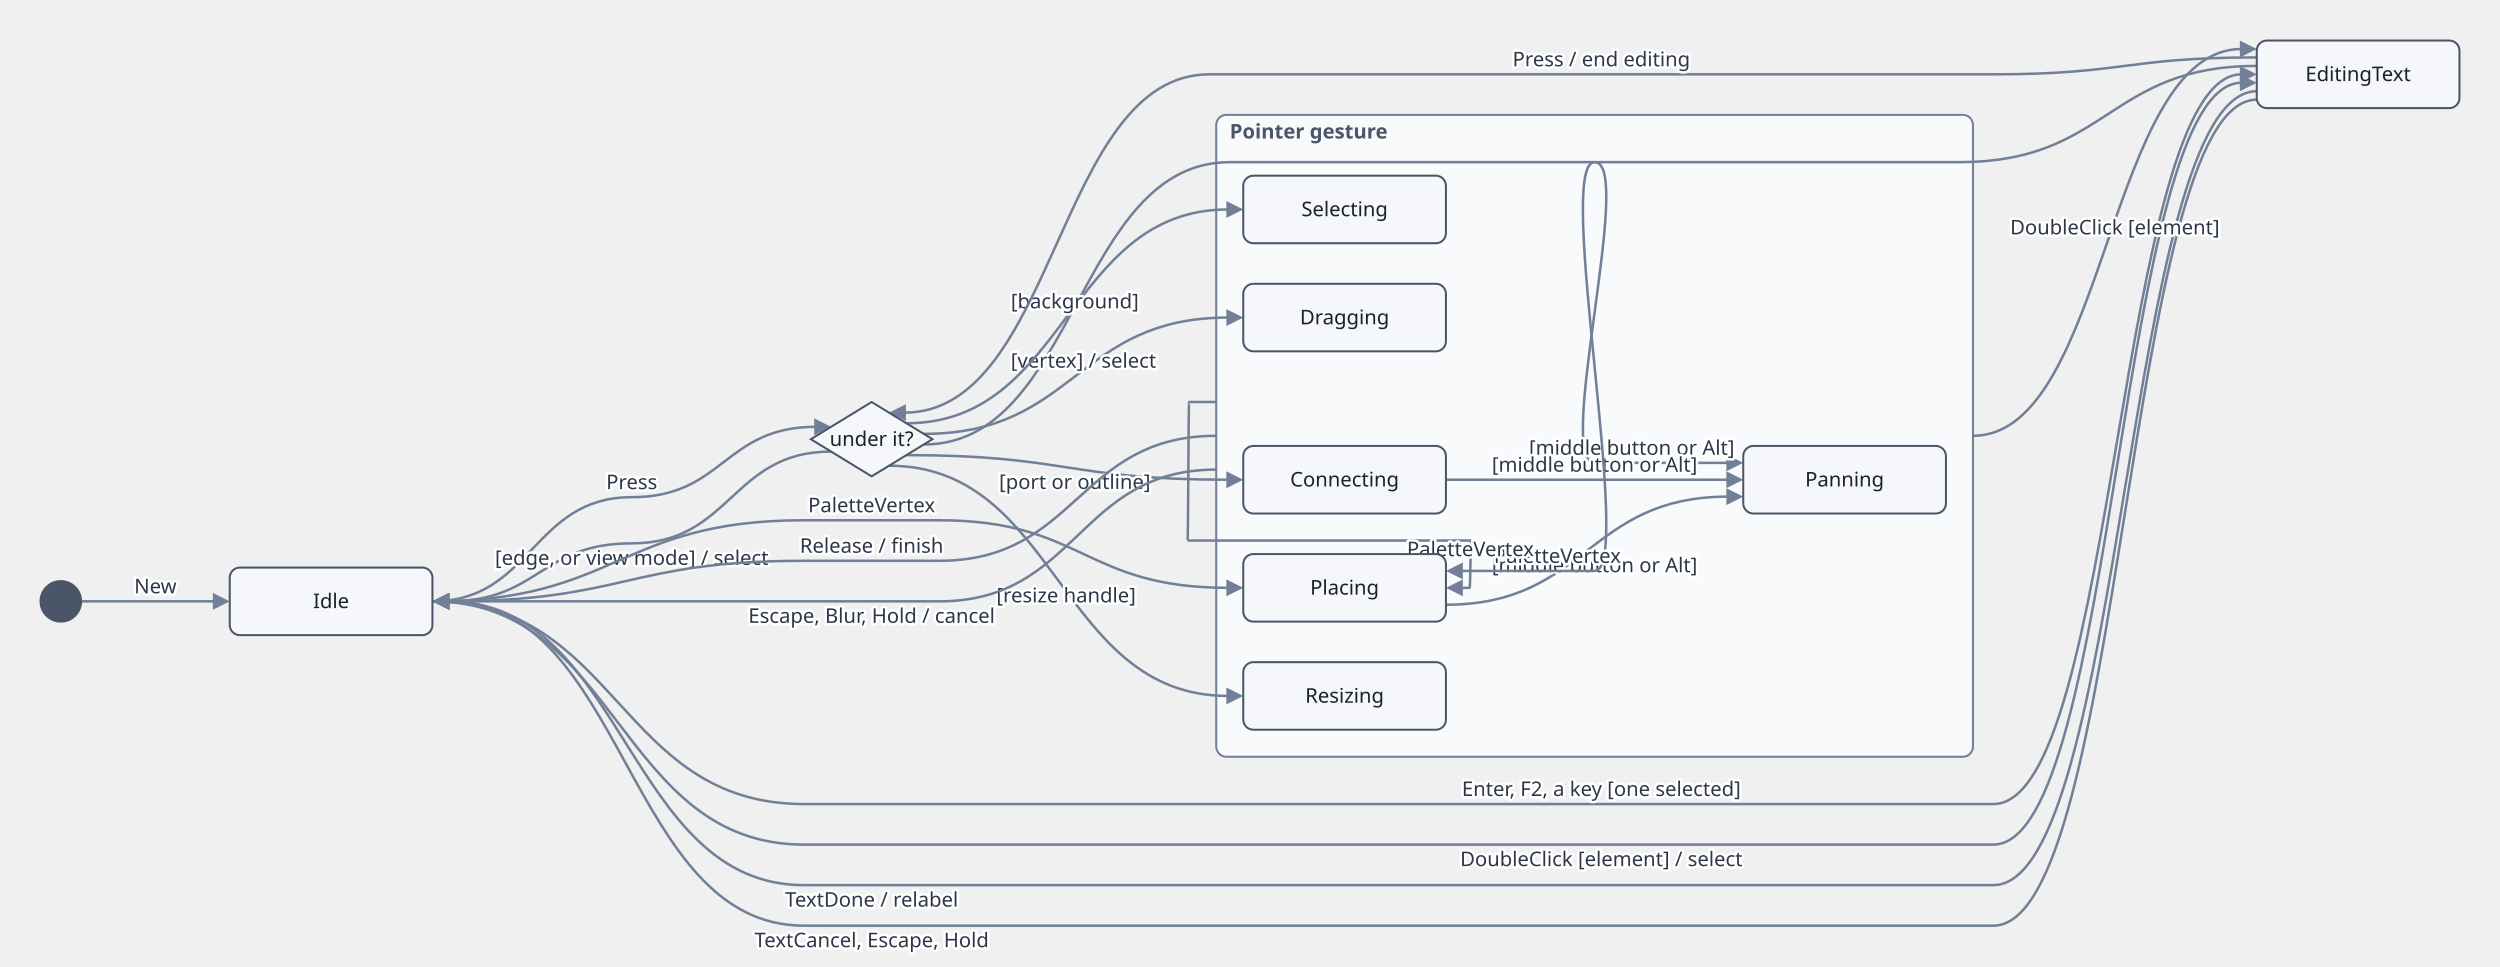
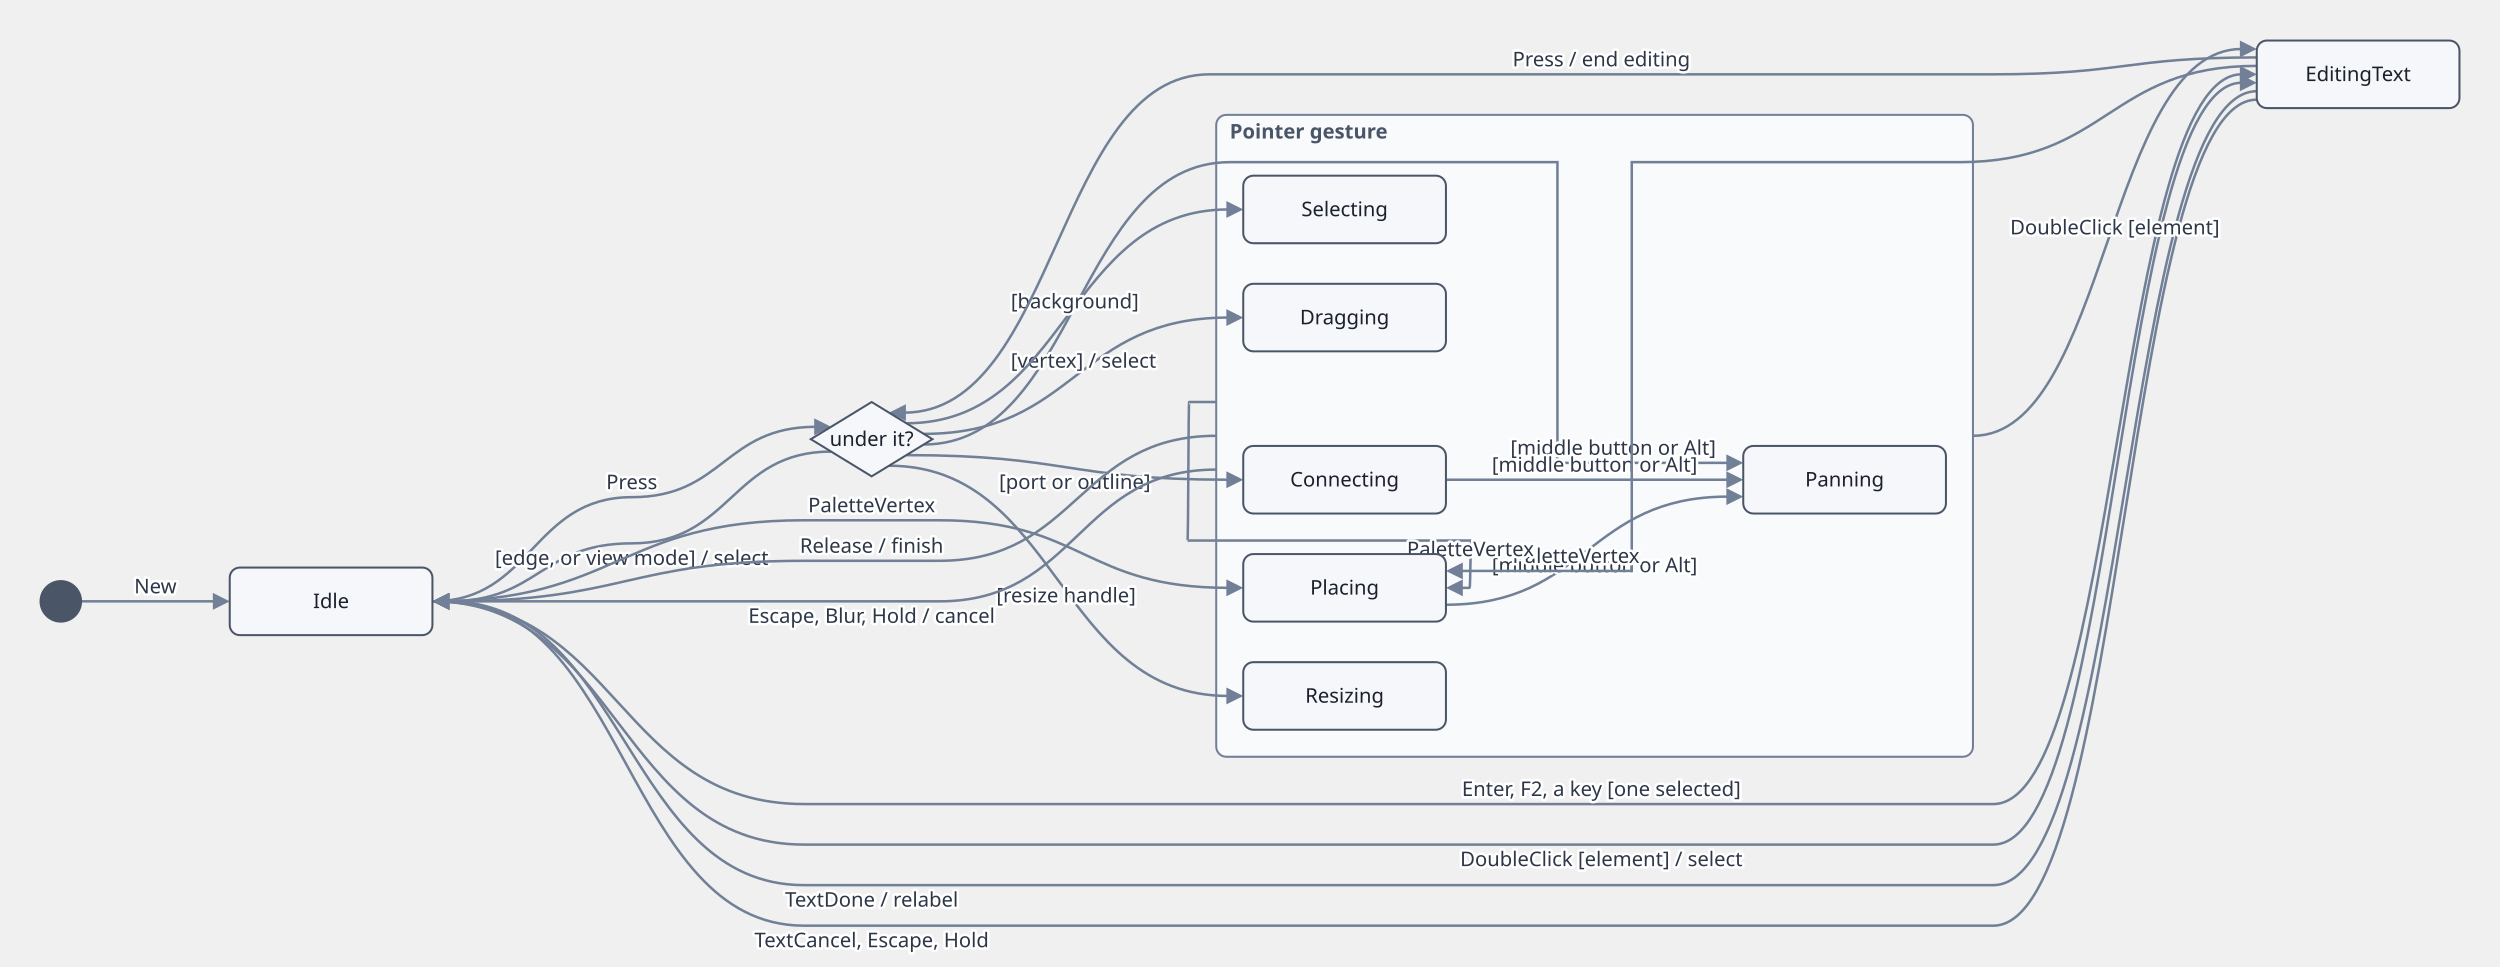
<svg xmlns="http://www.w3.org/2000/svg" viewBox="-36 396 1480 572" class="graphedwright" data-mode="view" role="img" aria-labelledby="graphedwright-title">
  <style>/* The default look of a graphedwright drawing. A host styles by class;
   nothing here is required. */

.graphedwright { font-family: system-ui, sans-serif; font-size: 12px; }

.graphedwright .vertex .shape { fill: #f5f7fa; stroke: #4a5568; stroke-width: 1.2; }
.graphedwright .vertex .label { fill: #1a202c; }
.graphedwright .vertex .annotation { fill: #4a5568; font-size: 10px; }
.graphedwright .vertex.container &gt; .shape { fill: #f8fafc; stroke: #718096; }
.graphedwright .vertex.container &gt; .label { fill: #4a5568; font-weight: 600; }
.graphedwright .vertex .box { fill: transparent; stroke: none; }
.graphedwright .vertex .store { stroke: none; }
.graphedwright .vertex .figure { fill: none; stroke: #4a5568; stroke-width: 1.2; }
.graphedwright .vertex .shape .mark { fill: #4a5568; }
.graphedwright .vertex.dashed .shape { stroke-dasharray: 6 4; }
.graphedwright .port { fill: #ffffff; stroke: #4a5568; stroke-width: 1; }
.graphedwright .port-label { fill: #4a5568; font-size: 10px; }

.graphedwright .edge path { fill: none; stroke: #718096; }
.graphedwright .edge .label { fill: #2d3748; }
.graphedwright .edge .annotation { fill: #718096; font-size: 10px; }
.graphedwright .arrowhead path { fill: #718096; stroke: none; }
.graphedwright .arrowhead.open path { fill: none; stroke: #718096; stroke-width: 1.5; }
.graphedwright .arrowhead.hollow path { fill: #ffffff; stroke: #718096; stroke-width: 1.2; }
.graphedwright .arrowhead circle { fill: #718096; stroke: none; }
.graphedwright .tail path { fill: #718096; stroke: #718096; stroke-width: 1.2; }
.graphedwright .tail.hollow path { fill: #ffffff; }
.graphedwright .tail.plus circle { fill: #ffffff; stroke: #718096; stroke-width: 1.2; }
.graphedwright .tail.plus path { fill: none; }
.graphedwright .edge.dashed path { stroke-dasharray: 6 4; }
.graphedwright .edge .stereotype { fill: #4a5568; font-size: 11px; }
.graphedwright .vertex .keyword { fill: #4a5568; font-size: 11px; }
.graphedwright .vertex .compartment line { stroke: #718096; stroke-width: 1; }
.graphedwright .vertex .compartment .entry { fill: #2d3748; font-size: 11px; }
.graphedwright .edge text { paint-order: stroke; stroke: #ffffff; stroke-width: 3px; stroke-linejoin: round; }

/* A text cut to fit is followed by itself in full, not displayed; on
   hover the full text takes the cut one's place, with a halo to read
   over what it overruns. A vertex drawn later can still cover it; the
   browser binding draws it in the overlay as well, over everything. */
.graphedwright .vertex:hover .cut { display: none; }
.graphedwright .vertex:hover .full { display: inline; }
.graphedwright .vertex .full { paint-order: stroke; stroke: #ffffff; stroke-width: 3px; stroke-linejoin: round; }

/* A selected vertex is outlined; a selected edge has a halo as wide as
   the stroke-width the renderer writes on it, which a width here would
   override. */
.graphedwright .overlay rect.selection { fill: none; stroke: #3182ce; stroke-width: 1.5; stroke-dasharray: 3 2; }
.graphedwright .overlay path.selection { fill: none; stroke: #3182ce; stroke-opacity: 0.4; stroke-linecap: round; stroke-linejoin: round; }
.graphedwright .overlay .ghost { fill: none; stroke: #3182ce; stroke-width: 1.5; stroke-dasharray: 4 3; }
.graphedwright .overlay .marquee { fill: rgba(49, 130, 206, 0.08); stroke: #3182ce; stroke-width: 1; }
.graphedwright .overlay .handle { fill: #ffffff; stroke: #3182ce; stroke-width: 1.5; cursor: nwse-resize; }
.graphedwright .overlay .expanded { pointer-events: none; }
.graphedwright .overlay .expanded .backing { fill: #ffffff; stroke: none; }
.graphedwright .overlay .expanded text { fill: #1a202c; }
.graphedwright .overlay .expanded .keyword, .graphedwright .overlay .expanded .entry { fill: #2d3748; font-size: 11px; }
.graphedwright .overlay .expanded .annotation { fill: #4a5568; font-size: 10px; }
.graphedwright .overlay .target .ring { fill: none; stroke: #3182ce; stroke-opacity: 0.35; cursor: crosshair; pointer-events: stroke; }

.graphedwright[data-mode="edit"] .vertex { cursor: move; }
.graphedwright[data-mode="edit"] .port { cursor: crosshair; }
.graphedwright[data-mode="edit"] .edge path { cursor: pointer; }

/* The elements the browser binding makes around the drawing: the host
   holds the palette, the drawing, which takes the room below it, the
   zoom buttons over the drawing's bottom right corner, and the input
   that edits a label, placed over the label. A page gives the host or
   the drawing a height. */
.graphedwright-host { position: relative; display: flex; flex-direction: column; }
.graphedwright-palette { display: flex; flex-wrap: wrap; gap: 6px; padding: 6px; border-bottom: 1px solid #e2e8f0; background: #f7fafc; }
.graphedwright-palette:empty { display: none; }
.graphedwright-item.graphedwright-edge { font-style: italic; }
.graphedwright-drawing { flex: 1 1 auto; min-height: 320px; touch-action: none; }
.graphedwright-drawing svg { width: 100%; height: 100%; display: block; }
.graphedwright-label { position: absolute; box-sizing: border-box; padding: 0 4px; font: inherit; text-align: center; border: 1px solid #3182ce; border-radius: 3px; background: #ffffff; }
.graphedwright-zoom { position: absolute; right: 8px; bottom: 8px; display: flex; gap: 4px; }
.graphedwright-zoom button { min-width: 28px; }
.graphedwright-chosen { background: #bee3f8; border-color: #3182ce; }
</style>
  <defs>
    <marker id="arrow-0" class="arrowhead kind-transition" viewBox="0 0 10 10" refX="1" refY="5" markerWidth="10" markerHeight="10" markerUnits="userSpaceOnUse" orient="auto-start-reverse">
      <path d="M 0 0 L 10 5 L 0 10 z" />
    </marker>
  </defs>
  <g class="containers">
    <g class="vertex kind-composite_state container unplaced" id="gesture" data-kind="composite state" transform="translate(908 654)" data-internal="a key other than Escape: ignored" data-exit="drop what the gesture held">
      <rect class="shape" x="-224" y="-190" width="448" height="380" rx="6" />
      <text class="label" x="-216" y="-176" text-anchor="start">Pointer gesture</text>
    </g>
  </g>
  <g class="edges">
    <g class="edge kind-transition" id="t1" data-kind="transition" data-from="start" data-to="idle">
      <path d="M 12 752 C 51.5 752, 51.5 752, 91 752" stroke-width="1.5" marker-end="url(#arrow-0)" />
      <text class="label" x="56" y="747.25" text-anchor="middle">New</text>
    </g>
    <g class="edge kind-transition" id="t2" data-kind="transition" data-from="idle" data-to="press" data-event="Press" data-guard="not held, unless with the middle button or Alt">
      <path d="M 220 752 C 279 752, 279 690.33, 338 690.33 C 392.5 690.33, 392.5 648.67, 447 648.67" stroke-width="1.5" marker-end="url(#arrow-0)" />
      <text class="label" x="338" y="685.58" text-anchor="middle">Press</text>
    </g>
    <g class="edge kind-transition" id="t3" data-kind="transition" data-from="press" data-to="panning" data-guard="middle button or Alt">
-       <path d="M 510.86 659.14 C 601.43 659.14, 601.43 492, 692 492 L 908 492 C 932 492, 884 670, 908 670 L 952 670 L 987 670" stroke-width="1.5" marker-end="url(#arrow-0)" />
-       <text class="label" x="930" y="665.25" text-anchor="middle">[middle button or Alt]</text>
+       <path d="M 510.86 659.14 C 601.43 659.14, 601.43 492, 692 492 L 886 492 L 886 670 L 952 670 L 987 670" stroke-width="1.5" marker-end="url(#arrow-0)" />
+       <text class="label" x="919" y="665.25" text-anchor="middle">[middle button or Alt]</text>
    </g>
    <g class="edge kind-transition" id="t4" data-kind="transition" data-from="press" data-to="resizing" data-guard="on the resize handle of the one selected vertex, in edit mode">
      <path d="M 490.29 671.71 C 590.64 671.71, 590.64 808, 691 808" stroke-width="1.5" marker-end="url(#arrow-0)" />
      <text class="label" x="595.14" y="752.61" text-anchor="middle">[resize handle]</text>
    </g>
    <g class="edge kind-transition" id="t5" data-kind="transition" data-from="press" data-to="dragging" data-guard="on a vertex, in edit mode" data-actions="select it, adding to the selection with Shift; remember where the vertices to drag are">
      <path d="M 510.86 652.86 C 600.93 652.86, 600.93 584, 691 584" stroke-width="1.5" marker-end="url(#arrow-0)" />
      <text class="label" x="605.43" y="613.68" text-anchor="middle">[vertex] / select</text>
    </g>
    <g class="edge kind-transition" id="t6" data-kind="transition" data-from="press" data-to="connecting" data-guard="on a port or an outline, in edit mode" data-actions="remember the port or outline the edge starts at">
      <path d="M 500.57 665.43 C 595.79 665.43, 595.79 680, 691 680" stroke-width="1.5" marker-end="url(#arrow-0)" />
      <text class="label" x="600.29" y="685.46" text-anchor="middle">[port or outline]</text>
    </g>
    <g class="edge kind-transition" id="t7" data-kind="transition" data-from="press" data-to="selecting" data-guard="on the background" data-actions="select nothing, unless Shift is held">
      <path d="M 500.57 646.57 C 595.79 646.57, 595.79 520, 691 520" stroke-width="1.5" marker-end="url(#arrow-0)" />
      <text class="label" x="600.29" y="578.54" text-anchor="middle">[background]</text>
    </g>
    <g class="edge kind-transition" id="t8" data-kind="transition" data-from="press" data-to="idle" data-guard="on an edge, or on a vertex, a port or an outline in view mode" data-actions="select it, adding to the selection with Shift">
      <path d="M 456 663.33 C 397 663.33, 397 717.67, 338 717.67 C 283.5 717.67, 283.5 752, 229 752" stroke-width="1.5" marker-end="url(#arrow-0)" />
      <text class="label" x="338" y="730.42" text-anchor="middle">[edge, or view mode] / select</text>
    </g>
    <g class="edge kind-transition" id="t9" data-kind="transition" data-from="idle" data-to="placing" data-event="PaletteVertex" data-guard="edit mode, not held" data-actions="remember the vertex kind">
      <path d="M 220 752 C 330 752, 330 704, 440 704 L 520 704 C 605.5 704, 605.5 744, 691 744" stroke-width="1.5" marker-end="url(#arrow-0)" />
      <text class="label" x="480" y="699.25" text-anchor="middle">PaletteVertex</text>
    </g>
    <g class="edge kind-transition" id="t10" data-kind="transition" data-from="gesture" data-to="idle" data-event="Release" data-actions="move the selection, select in the marquee or resize, if the pointer moved; add the edge or the vertex; by command">
      <path d="M 684 654 C 602 654, 602 728, 520 728 L 440 728 C 334.5 728, 334.5 752, 229 752" stroke-width="1.5" marker-end="url(#arrow-0)" />
      <text class="label" x="480" y="723.25" text-anchor="middle">Release / finish</text>
    </g>
    <g class="edge kind-transition" id="t11" data-kind="transition" data-from="gesture" data-to="idle" data-event="Escape, Blur, TextCancel, PaletteEdge, View, Edit, Hold, Context, DoubleClick on the background" data-actions="put a drag back where it began; for PaletteEdge, choose the edge kind; for Context, select what is hit, unless it is selected">
      <path d="M 684 674 C 602 674, 602 752, 520 752 L 440 752 L 229 752" stroke-width="1.5" marker-end="url(#arrow-0)" />
      <text class="label" x="480" y="764.75" text-anchor="middle">Escape, Blur, Hold / cancel</text>
    </g>
    <g class="edge kind-transition" id="t12" data-kind="transition" data-from="idle" data-to="editing" data-event="Enter, F2, a printable key" data-guard="one element selected, edit mode, not held">
      <path d="M 220 752 C 330 752, 330 872, 440 872 L 520 872 L 680 872 L 1144 872 C 1217.5 872, 1217.5 440, 1291 440" stroke-width="1.5" marker-end="url(#arrow-0)" />
      <text class="label" x="912" y="867.25" text-anchor="middle">Enter, F2, a key [one selected]</text>
    </g>
    <g class="edge kind-transition" id="t13" data-kind="transition" data-from="idle" data-to="editing" data-event="DoubleClick" data-guard="on a vertex, a port, an outline or an edge, edit mode, not held" data-actions="select it alone">
      <path d="M 220 752 C 330 752, 330 896, 440 896 L 520 896 L 680 896 L 1144 896 C 1217.5 896, 1217.5 445, 1291 445" stroke-width="1.5" marker-end="url(#arrow-0)" />
      <text class="label" x="912" y="908.75" text-anchor="middle">DoubleClick [element] / select</text>
    </g>
    <g class="edge kind-transition" id="t14" data-kind="transition" data-from="editing" data-to="idle" data-event="TextDone" data-actions="set the label, or the attribute its kind edits, by command">
      <path d="M 1300 450 C 1222 450, 1222 920, 1144 920 L 680 920 L 520 920 L 440 920 C 334.5 920, 334.5 752, 229 752" stroke-width="1.5" marker-end="url(#arrow-0)" />
      <text class="label" x="480" y="932.75" text-anchor="middle">TextDone / relabel</text>
    </g>
    <g class="edge kind-transition" id="t15" data-kind="transition" data-from="editing" data-to="idle" data-event="TextCancel, Escape, Blur, PaletteEdge, View, Edit, Hold, Context, DoubleClick on the background" data-actions="for PaletteEdge, choose the edge kind; for Context, select what is hit, unless it is selected">
      <path d="M 1300 455 C 1222 455, 1222 944, 1144 944 L 680 944 L 520 944 L 440 944 C 334.5 944, 334.5 752, 229 752" stroke-width="1.5" marker-end="url(#arrow-0)" />
      <text class="label" x="480" y="956.75" text-anchor="middle">TextCancel, Escape, Hold</text>
    </g>
    <g class="edge kind-transition" id="t16" data-kind="transition" data-from="editing" data-to="press" data-event="Press" data-actions="end the editing; the host commits the text first">
      <path d="M 1300 430 C 1222 430, 1222 440, 1144 440 L 680 440 C 589.64 440, 589.64 640.29, 499.29 640.29" stroke-width="1.5" marker-end="url(#arrow-0)" />
      <text class="label" x="912" y="435.25" text-anchor="middle">Press / end editing</text>
    </g>
    <g class="edge kind-transition" id="t17" data-kind="transition" data-from="connecting" data-to="panning" data-event="Press" data-guard="middle button or Alt">
      <path d="M 820 680 C 903.5 680, 903.5 680, 987 680" stroke-width="1.5" marker-end="url(#arrow-0)" />
      <text class="label" x="908" y="675.25" text-anchor="middle">[middle button or Alt]</text>
    </g>
    <g class="edge kind-transition" id="t18" data-kind="transition" data-from="placing" data-to="panning" data-event="Press" data-guard="middle button or Alt">
      <path d="M 820 754 C 903.5 754, 903.5 690, 987 690" stroke-width="1.5" marker-end="url(#arrow-0)" />
      <text class="label" x="908" y="734.75" text-anchor="middle">[middle button or Alt]</text>
    </g>
    <g class="edge kind-transition" id="t19" data-kind="transition" data-from="gesture" data-to="editing" data-event="DoubleClick" data-guard="on a vertex, a port, an outline or an edge, edit mode, not held" data-actions="put a drag back where it began; select it alone">
      <path d="M 1132 654 C 1211.5 654, 1211.5 425, 1291 425" stroke-width="1.5" marker-end="url(#arrow-0)" />
      <text class="label" x="1216" y="534.75" text-anchor="middle">DoubleClick [element]</text>
    </g>
    <g class="edge kind-transition" id="t20" data-kind="transition" data-from="editing" data-to="placing" data-event="PaletteVertex" data-guard="edit mode, not held" data-actions="remember the vertex kind">
-       <path d="M 1300 435 C 1212 435, 1212 492, 1124 492 L 908 492 C 884 492, 932 734, 908 734 L 864 734 L 829 734" stroke-width="1.5" marker-end="url(#arrow-0)" />
-       <text class="label" x="886" y="729.25" text-anchor="middle">PaletteVertex</text>
+       <path d="M 1300 435 C 1212 435, 1212 492, 1124 492 L 930 492 L 930 734 L 864 734 L 829 734" stroke-width="1.5" marker-end="url(#arrow-0)" />
+       <text class="label" x="897" y="729.25" text-anchor="middle">PaletteVertex</text>
    </g>
    <g class="edge kind-transition" id="t21" data-kind="transition" data-from="gesture" data-to="placing" data-event="PaletteVertex" data-guard="edit mode, not held" data-actions="put a drag back where it began; remember the vertex kind">
      <path d="M 684 634 L 668 634 C 667.5 634, 667.5 716, 667 716 L 835 716 C 834.5 716, 834.5 744, 834 744 L 829 744" stroke-width="1.5" marker-end="url(#arrow-0)" />
      <text class="label" x="834.5" y="725.25" text-anchor="middle">PaletteVertex</text>
    </g>
  </g>
  <g class="vertices">
    <g class="vertex kind-initial unplaced" id="start" data-kind="initial" transform="translate(0 752)">
      <g class="shape shape-filled-circle">
        <path class="mark" d="M -12 0 A 12 12 0 0 1 12 0 A 12 12 0 0 1 -12 0 Z" />
      </g>
      <text class="label" x="0" y="26" text-anchor="middle" />
    </g>
    <g class="vertex kind-state unplaced" id="idle" data-kind="state" transform="translate(160 752)" data-internal="Tab / select the next vertex; Delete, an arrow, Ctrl-Z, Ctrl-Y / a command, refused in view mode or held; Context / select what is hit for the host's actions; View, Edit / set the mode; Hold, Unhold / hold the editor while the host waits">
      <rect class="shape" x="-60" y="-20" width="120" height="40" rx="6" />
      <text class="label" x="0" y="4" text-anchor="middle">Idle</text>
    </g>
    <g class="vertex kind-choice unplaced" id="press" data-kind="choice" transform="translate(480 656)">
      <polygon class="shape" points="0 -22 36 0 0 22 -36 0" />
      <text class="label" x="0" y="4" text-anchor="middle">under it?</text>
    </g>
    <g class="vertex kind-state unplaced" id="selecting" data-kind="state" transform="translate(760 520)" data-internal="Move / draw the marquee; Press: ignored, a second pointer">
      <rect class="shape" x="-60" y="-20" width="120" height="40" rx="6" />
      <text class="label" x="0" y="4" text-anchor="middle">Selecting</text>
    </g>
    <g class="vertex kind-state unplaced" id="dragging" data-kind="state" transform="translate(760 584)" data-internal="Move / move the selection; Press: ignored, a second pointer">
      <rect class="shape" x="-60" y="-20" width="120" height="40" rx="6" />
      <text class="label" x="0" y="4" text-anchor="middle">Dragging</text>
    </g>
    <g class="vertex kind-state unplaced" id="connecting" data-kind="state" transform="translate(760 680)" data-internal="Move / draw the edge to the pointer; Press / only the pointer moves">
      <rect class="shape" x="-60" y="-20" width="120" height="40" rx="6" />
      <text class="label" x="0" y="4" text-anchor="middle">Connecting</text>
    </g>
    <g class="vertex kind-state unplaced" id="placing" data-kind="state" transform="translate(760 744)" data-internal="Move / the new vertex follows the pointer; Press / only the pointer moves">
      <rect class="shape" x="-60" y="-20" width="120" height="40" rx="6" />
      <text class="label" x="0" y="4" text-anchor="middle">Placing</text>
    </g>
    <g class="vertex kind-state unplaced" id="panning" data-kind="state" transform="translate(1056 680)" data-internal="Move / pan the view; Press: ignored, a second pointer">
      <rect class="shape" x="-60" y="-20" width="120" height="40" rx="6" />
      <text class="label" x="0" y="4" text-anchor="middle">Panning</text>
    </g>
    <g class="vertex kind-state unplaced" id="resizing" data-kind="state" transform="translate(760 808)" data-internal="Move / draw the new size; Press: ignored, a second pointer">
      <rect class="shape" x="-60" y="-20" width="120" height="40" rx="6" />
      <text class="label" x="0" y="4" text-anchor="middle">Resizing</text>
    </g>
    <g class="vertex kind-state unplaced" id="editing" data-kind="state" transform="translate(1360 440)" data-entry="the host shows an input for the label, or the attribute its kind edits" data-exit="the host hides it" data-internal="Move, Release, a key: ignored; the input has the keyboard">
      <rect class="shape" x="-60" y="-20" width="120" height="40" rx="6" />
      <text class="label" x="0" y="4" text-anchor="middle">EditingText</text>
    </g>
  </g>
  <g class="overlay" />
</svg>
